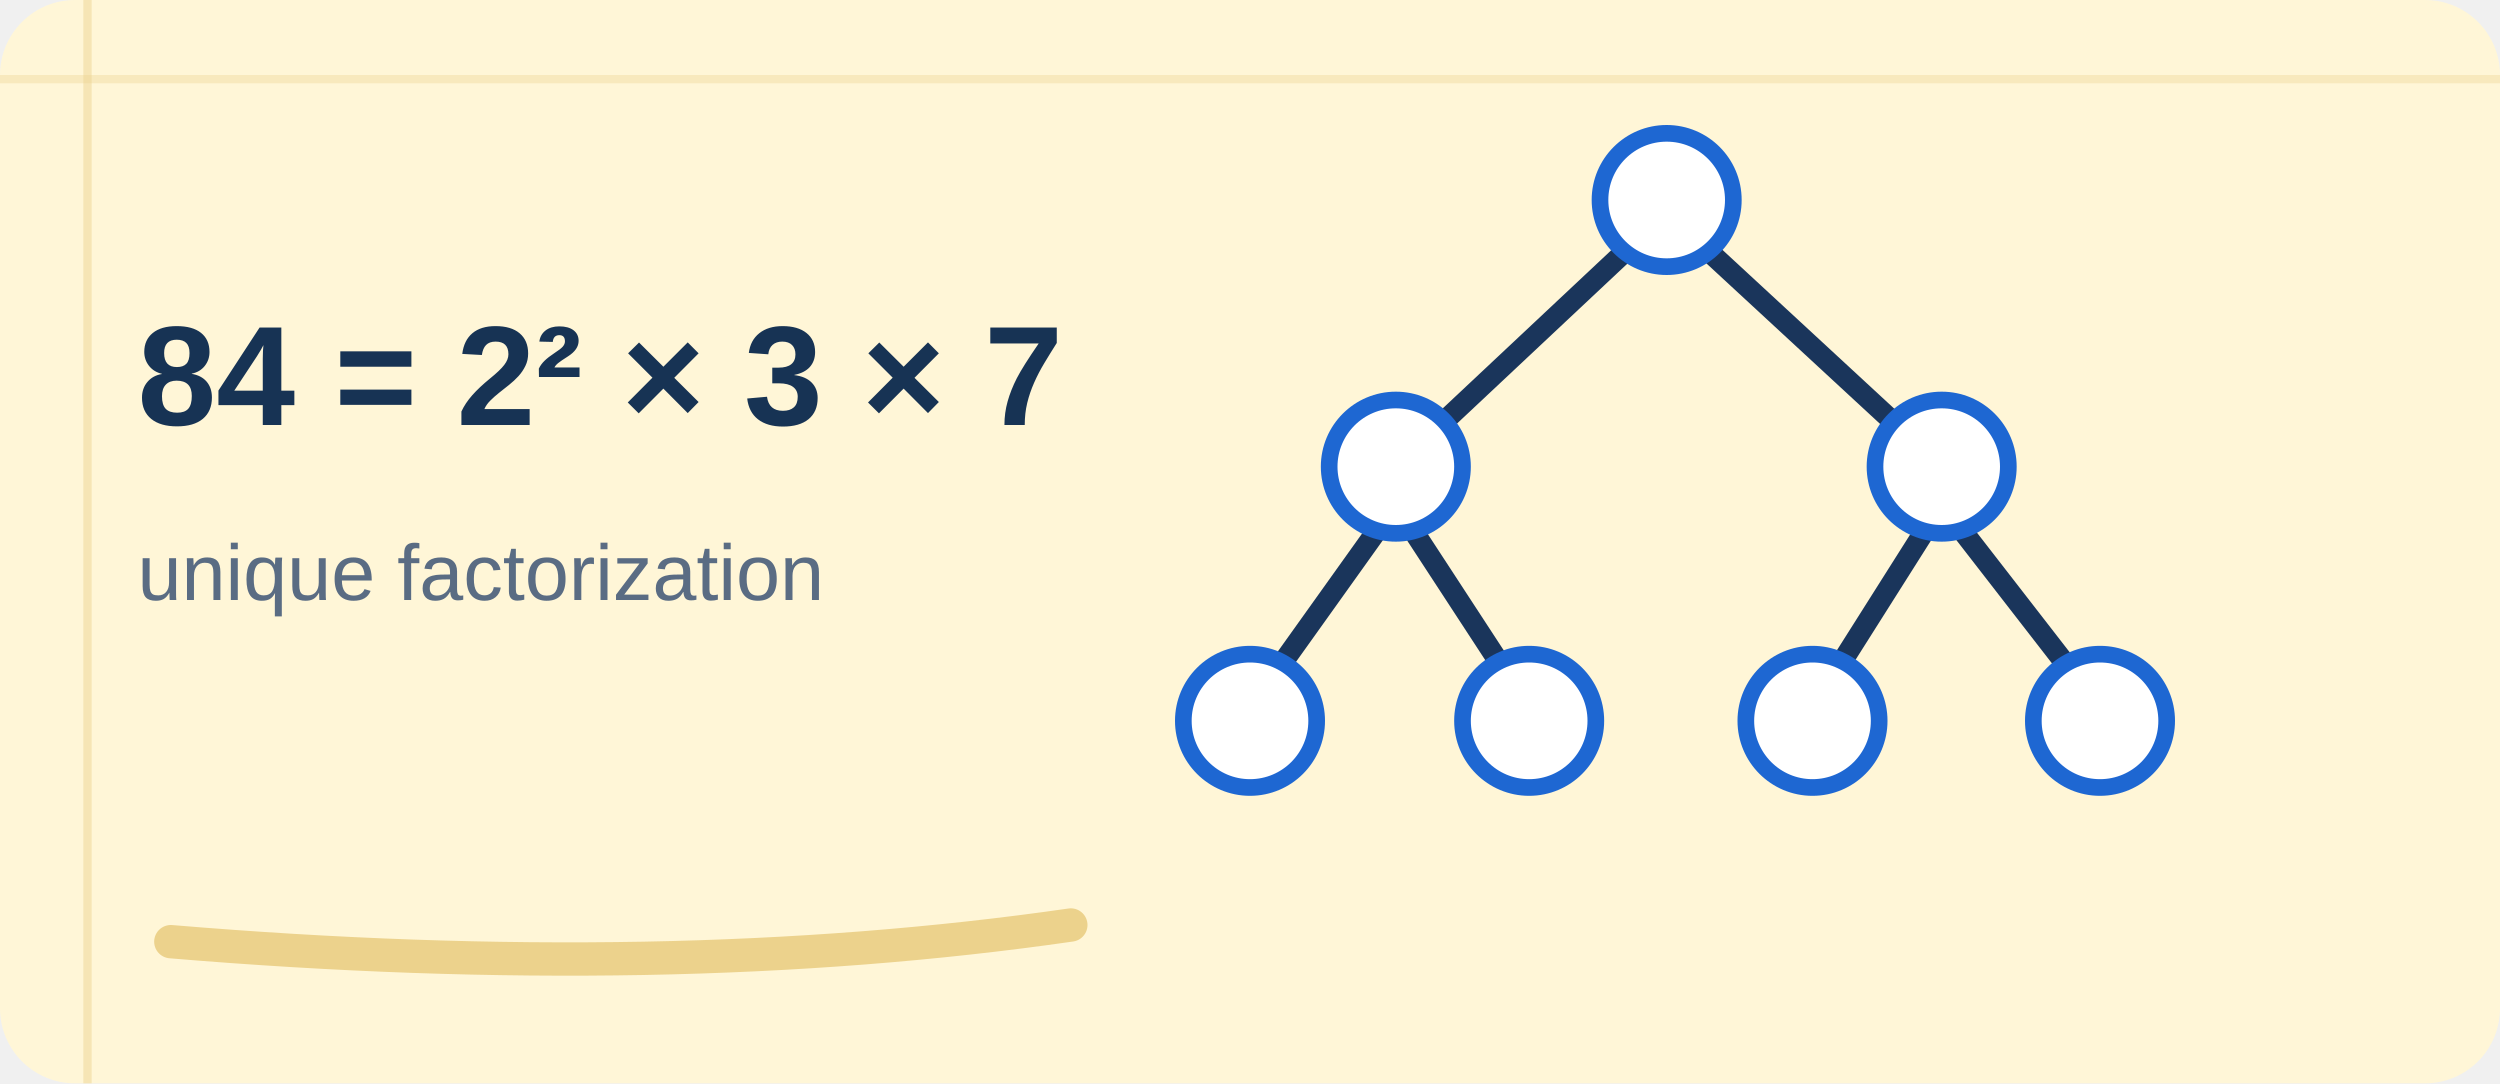
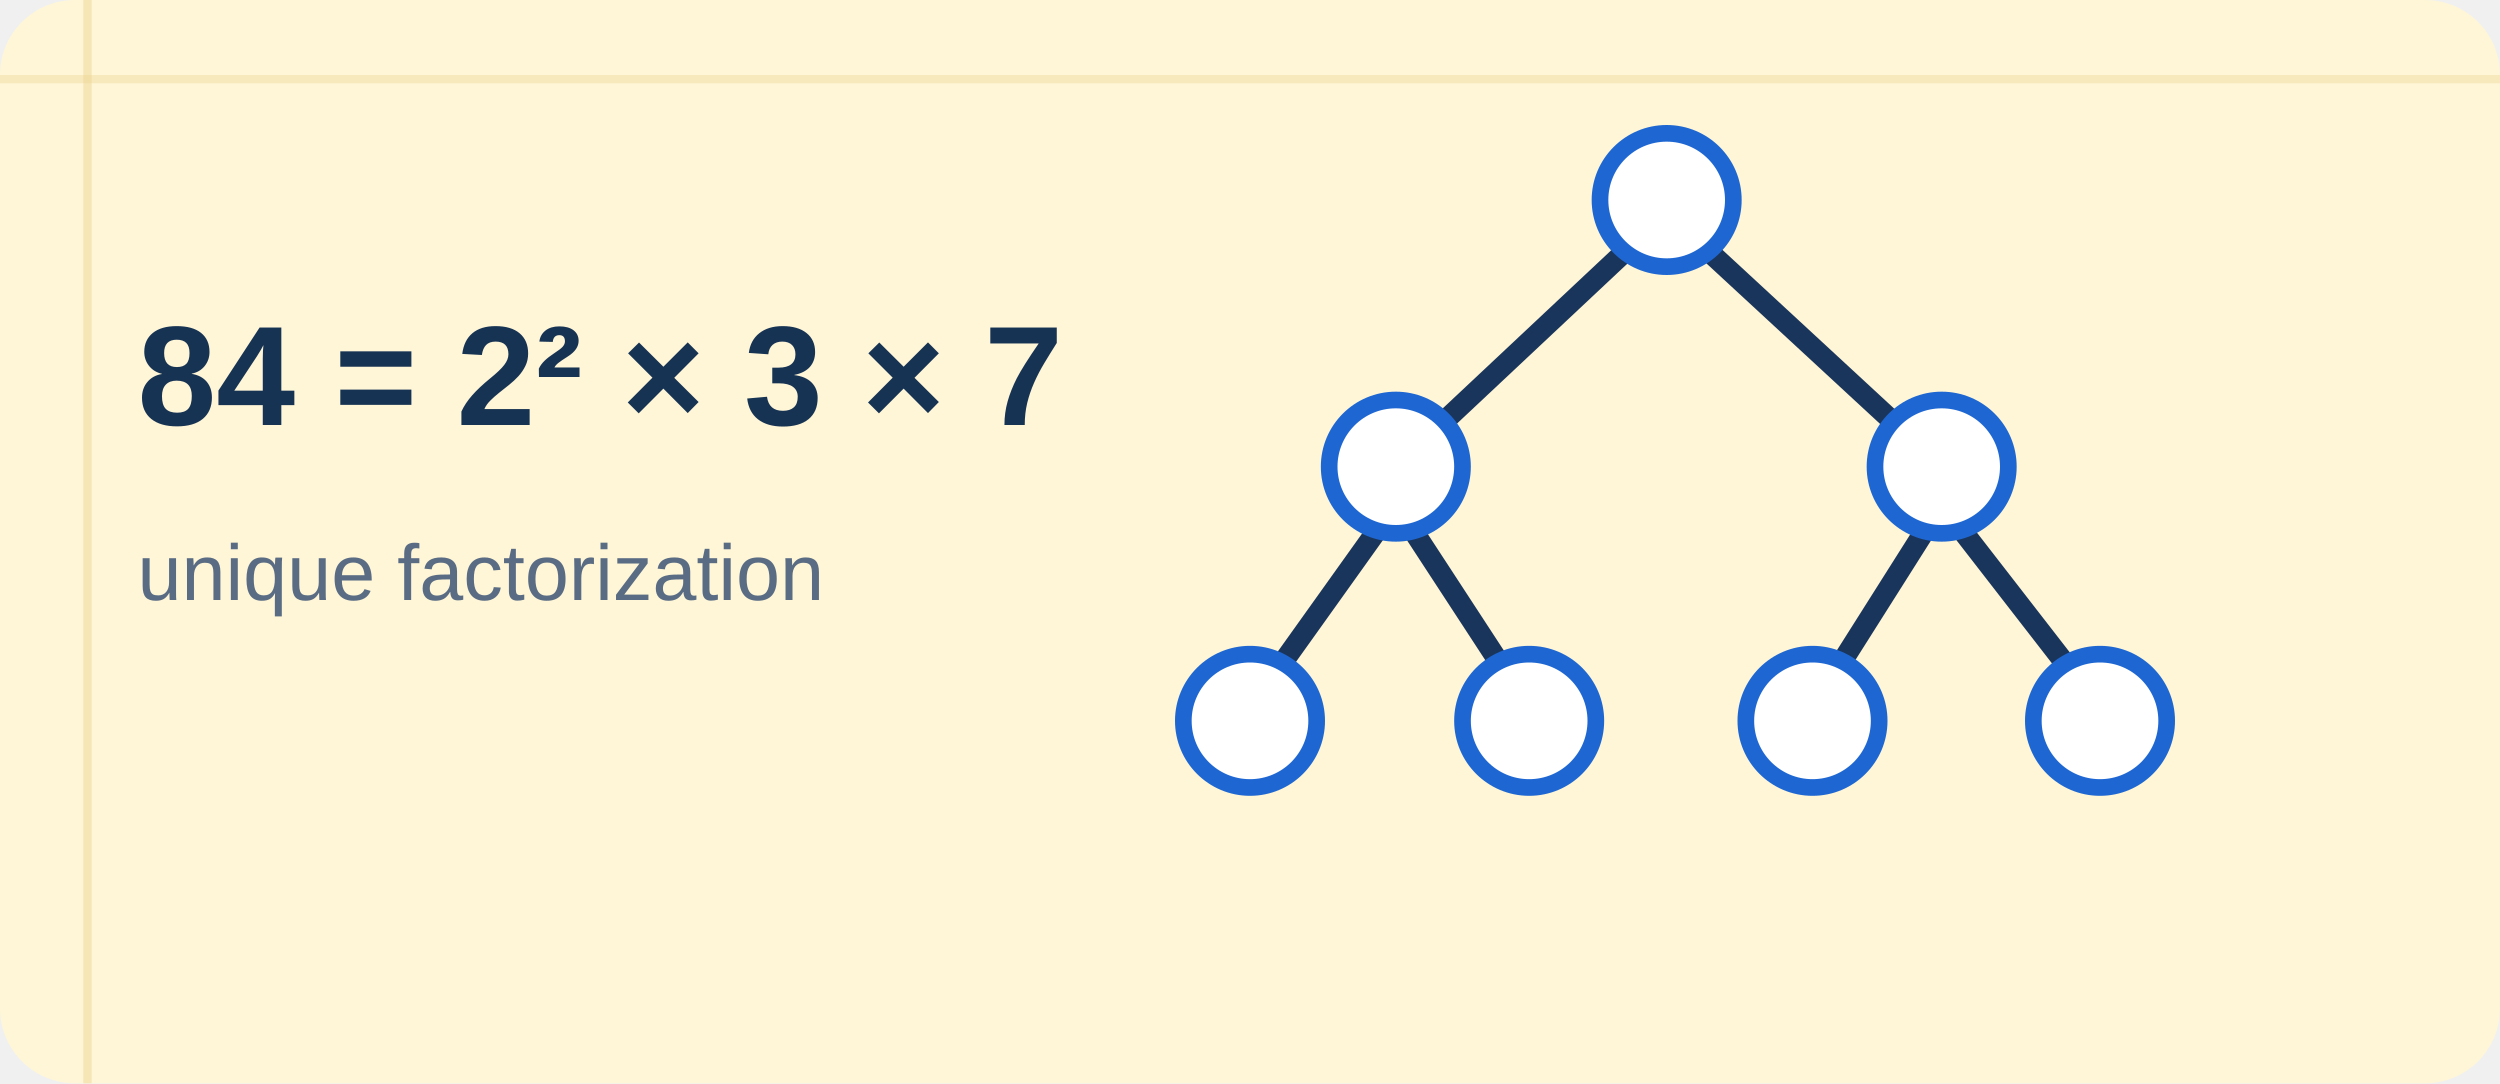
<svg xmlns="http://www.w3.org/2000/svg" viewBox="0 0 600 260" role="img" aria-labelledby="title">
  <rect width="600" height="260" rx="18" fill="#fff6d7" />
  <path d="M0 19 L600 19" stroke="#ecd28c" stroke-opacity=".35" stroke-width="2" />
  <path d="M21 0 V260" stroke="#ecd28c" stroke-opacity=".45" stroke-width="2" />
-   <path d="M41 226 Q160 236 257 222" stroke="#ecd28c" stroke-width="8" fill="none" stroke-linecap="round" />
  <text x="33" y="102" fill="#173354" font-size="34" font-family="Trebuchet MS,Segoe UI,Arial,sans-serif" font-weight="700">84 = 2² × 3 × 7</text>
  <text x="33" y="144" fill="#5a6c83" font-size="19" font-family="Trebuchet MS,Segoe UI,Arial,sans-serif">unique factorization</text>
  <path d="M400 51 L335 112 M400 51 L466 112 M335 121 L300 170 M335 121 L367 170 M466 121 L435 170 M466 121 L504 170" stroke="#1a355b" stroke-width="5" fill="none" stroke-linecap="round" stroke-linejoin="round" />
  <circle cx="400" cy="48" r="16" fill="white" stroke="#1e67d2" stroke-width="4" />
  <circle cx="335" cy="112" r="16" fill="white" stroke="#1e67d2" stroke-width="4" />
  <circle cx="466" cy="112" r="16" fill="white" stroke="#1e67d2" stroke-width="4" />
  <circle cx="300" cy="173" r="16" fill="white" stroke="#1e67d2" stroke-width="4" />
  <circle cx="367" cy="173" r="16" fill="white" stroke="#1e67d2" stroke-width="4" />
  <circle cx="435" cy="173" r="16" fill="white" stroke="#1e67d2" stroke-width="4" />
  <circle cx="504" cy="173" r="16" fill="white" stroke="#1e67d2" stroke-width="4" />
</svg>
